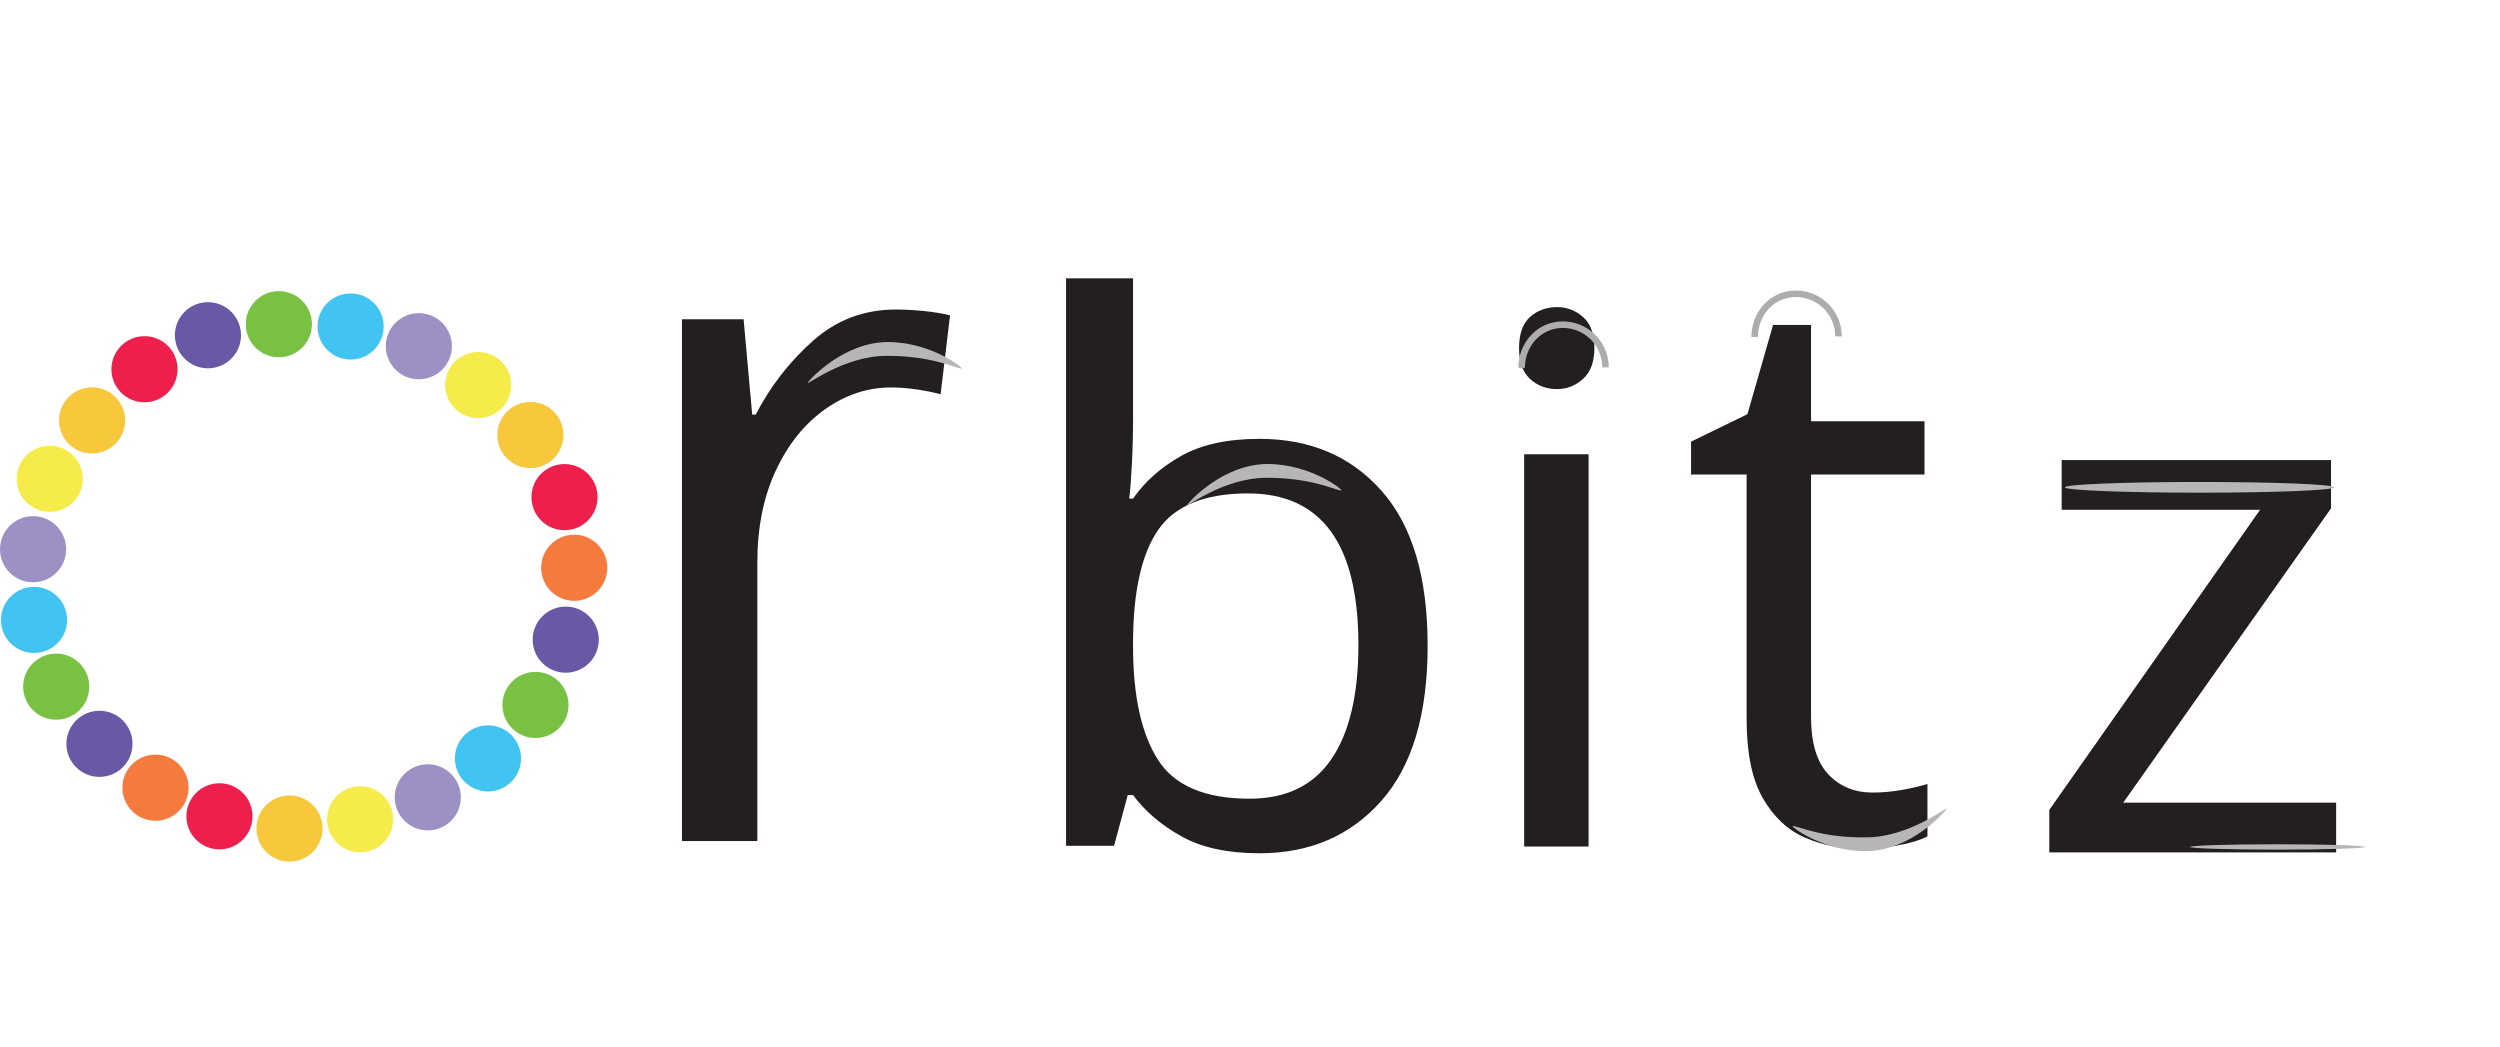
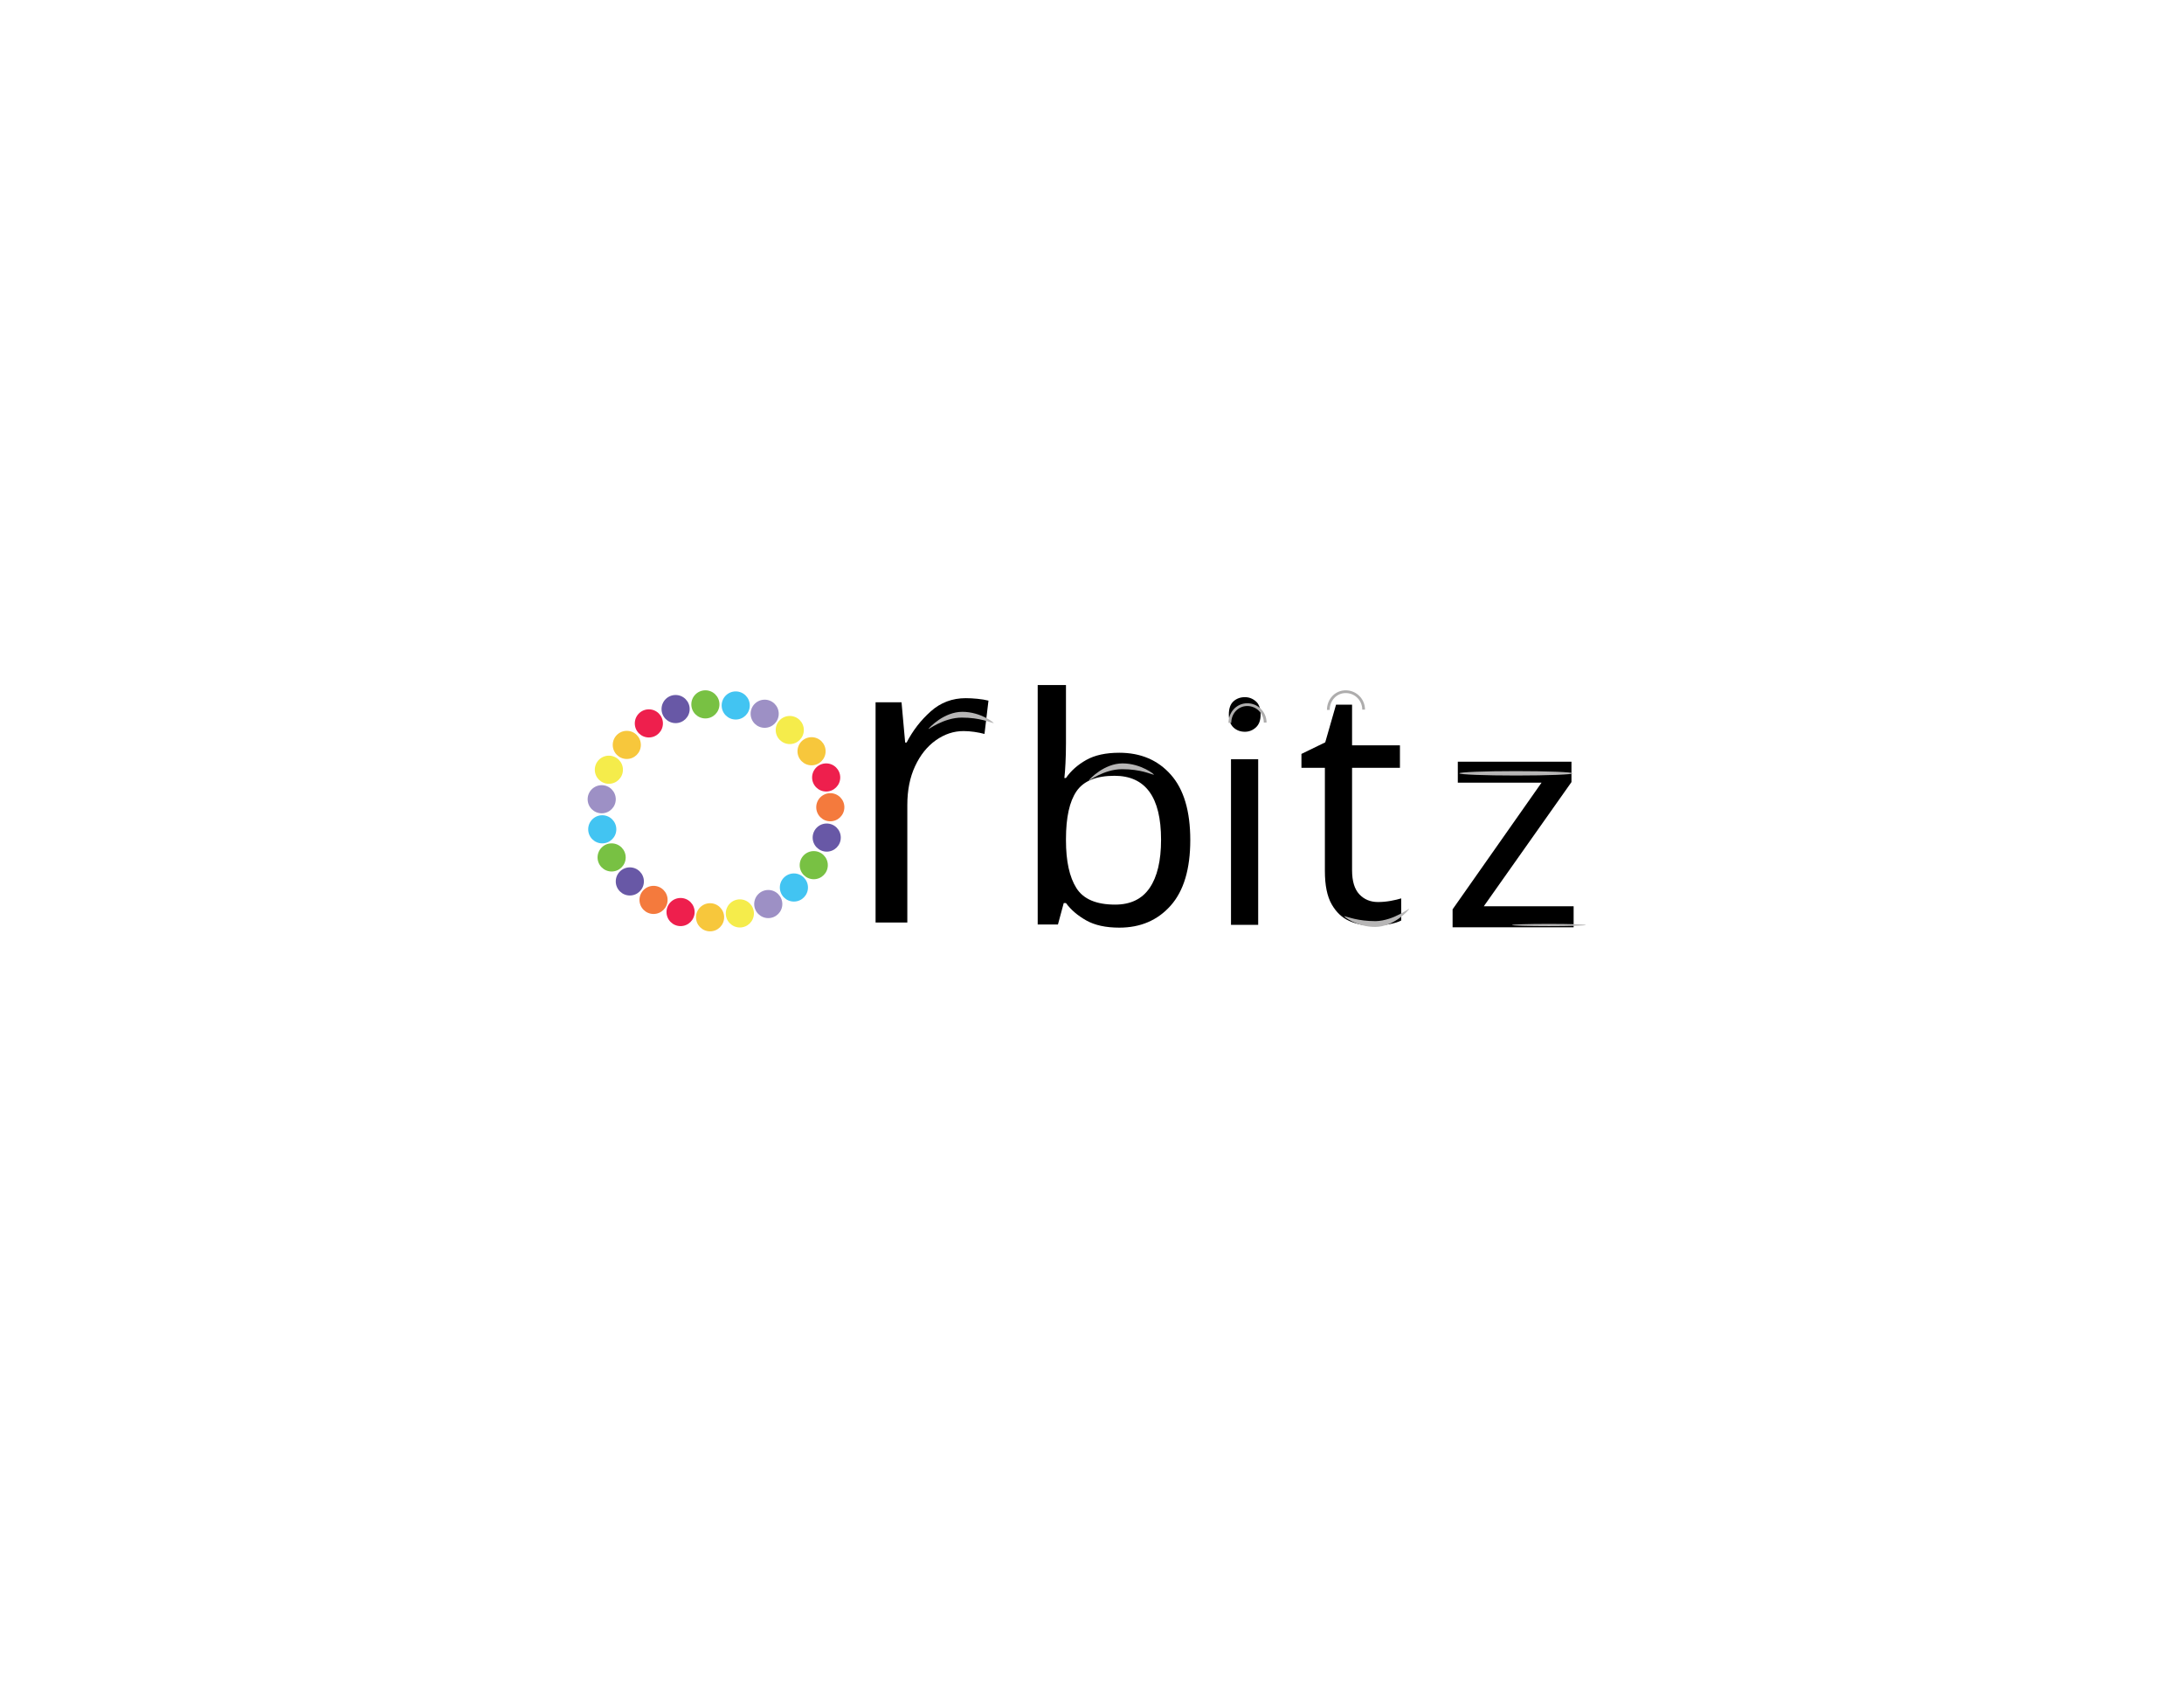
- <svg xmlns="http://www.w3.org/2000/svg" id="Layer_1" data-name="Layer 1" viewBox="0 0 382.55 160.12">
-   <defs>
-     <style>
-       .cls-1 {
-         fill: #f47a3d;
-       }
- 
-       .cls-2 {
-         fill: #f7c73c;
-       }
- 
-       .cls-3 {
-         fill: #ee1f4d;
-       }
- 
-       .cls-4 {
-         fill: #f5ec4b;
-       }
- 
-       .cls-5 {
-         fill: #6858a6;
-       }
- 
-       .cls-6 {
-         fill: #b7b6b6;
-       }
- 
-       .cls-7 {
-         fill: #9d90c5;
-       }
- 
-       .cls-8 {
-         fill: #42c4f2;
-       }
- 
-       .cls-9 {
-         fill: #78c143;
-       }
- 
-       .cls-10 {
-         fill: #231f20;
-         font-family: ArialRoundedMTBold, 'Arial Rounded MT Bold';
-         font-size: 112px;
-       }
- 
-       .cls-11 {
-         stroke: #231f20;
-       }
- 
-       .cls-11, .cls-12 {
-         fill: none;
-         stroke-miterlimit: 10;
-       }
- 
-       .cls-12 {
-         stroke: #aeadad;
-       }
-     </style>
-   </defs>
+ <svg xmlns="http://www.w3.org/2000/svg" version="1.1" id="Layer_1" x="0px" y="0px" viewBox="0 0 792 612" style="enable-background:new 0 0 792 612;" xml:space="preserve">
+   <style type="text/css">
+ 	.st0{fill:#78C143;}
+ 	.st1{fill:#42C4F2;}
+ 	.st2{fill:#EE1F4D;}
+ 	.st3{fill:#9D90C5;}
+ 	.st4{fill:#F7C73C;}
+ 	.st5{fill:#F5EC4B;}
+ 	.st6{fill:#6858A6;}
+ 	.st7{fill:#F47A3D;}
+ 	.st8{fill:none;}
+ 	.st9{font-family:'ArialRoundedMTBold';}
+ 	.st10{font-size:112px;}
+ 	.st11{fill:none;stroke:#000000;stroke-miterlimit:10;}
+ 	.st12{fill:#B7B6B6;}
+ 	.st13{fill:none;stroke:#AEADAD;stroke-miterlimit:10;}
+ </style>
  <g>
-     <circle class="cls-9" cx="42.67" cy="49.61" r="5.06" />
-     <circle class="cls-8" cx="53.65" cy="49.96" r="5.06" />
-     <circle class="cls-3" cx="86.38" cy="76.07" r="5.06" />
-     <circle class="cls-7" cx="5.06" cy="84.04" r="5.06" />
-     <circle class="cls-2" cx="14.09" cy="64.33" r="5.06" />
-     <circle class="cls-8" cx="5.21" cy="94.86" r="5.06" />
-     <circle class="cls-4" cx="7.61" cy="73.27" r="5.06" />
-     <circle class="cls-9" cx="8.6" cy="105.07" r="5.06" />
-     <circle class="cls-5" cx="31.82" cy="51.3" r="5.06" />
-     <circle class="cls-2" cx="81.16" cy="66.57" r="5.06" />
-     <circle class="cls-4" cx="73.17" cy="58.92" r="5.06" />
-     <circle class="cls-7" cx="64.09" cy="52.98" r="5.06" />
-     <circle class="cls-3" cx="22.11" cy="56.5" r="5.06" />
-     <circle class="cls-5" cx="15.22" cy="113.82" r="5.06" />
-     <circle class="cls-8" cx="74.67" cy="116.05" r="5.06" />
-     <circle class="cls-9" cx="81.94" cy="107.87" r="5.06" />
-     <circle class="cls-3" cx="33.58" cy="124.91" r="5.06" />
-     <circle class="cls-7" cx="65.46" cy="122.01" r="5.06" />
-     <circle class="cls-1" cx="23.79" cy="120.53" r="5.06" />
-     <circle class="cls-4" cx="55.11" cy="125.37" r="5.06" />
-     <circle class="cls-2" cx="44.3" cy="126.78" r="5.06" />
-     <circle class="cls-5" cx="86.57" cy="97.88" r="5.06" />
-     <circle class="cls-1" cx="87.87" cy="86.88" r="5.06" />
-   </g>
-   <text class="cls-10" transform="translate(93.22 128.7) scale(1.17 1.33)">
-     <tspan x="0" y="0">r</tspan>
-   </text>
-   <text class="cls-10" transform="translate(223.71 129.54)">
-     <tspan x="0" y="0">i</tspan>
-   </text>
-   <text class="cls-10" transform="translate(153.23 129.42) scale(1.04 1.02)">
-     <tspan x="0" y="0">b</tspan>
-   </text>
-   <line class="cls-11" x1="111.25" y1="83.61" x2="111.25" y2="83.32" />
-   <path class="cls-6" d="M147.13,56.41c.63,.11-4.55-4.07-11.26-4.07s-11.97,5.68-12.28,6.24,5.43-4.13,12.14-4.13,10.2,1.76,11.4,1.97Z" />
-   <path class="cls-12" d="M232.84,56.29c0-3.6,2.69-6.61,6.3-6.61s6.53,2.92,6.53,6.53" />
-   <g>
-     <text class="cls-10" transform="translate(309.21 130.43)">
-       <tspan x="0" y="0">z</tspan>
-     </text>
-     <ellipse class="cls-6" cx="336.57" cy="74.57" rx="20.6" ry=".82" />
-     <ellipse class="cls-6" cx="348.51" cy="129.6" rx="13.37" ry=".41" />
-   </g>
-   <path class="cls-6" d="M205.23,75.07c.63,.11-4.55-4.07-11.26-4.07s-11.97,5.68-12.28,6.24,5.43-4.13,12.14-4.13,10.2,1.76,11.4,1.97Z" />
-   <g>
-     <text class="cls-10" transform="translate(256.97 128.7) scale(1 1.07)">
-       <tspan x="0" y="0">t</tspan>
-     </text>
-     <path class="cls-12" d="M268.5,51.56c0-3.6,2.69-6.61,6.3-6.61s6.53,2.92,6.53,6.53" />
-     <path class="cls-6" d="M274.35,126.38c-.63-.1,4.63,3.99,11.34,3.86s11.86-5.9,12.16-6.47-5.36,4.23-12.07,4.36-10.23-1.57-11.43-1.75Z" />
+     <g>
+       <circle class="st0" cx="255.8" cy="255.4" r="5.1" />
+       <circle class="st1" cx="266.8" cy="255.8" r="5.1" />
+       <circle class="st2" cx="299.6" cy="281.9" r="5.1" />
+       <circle class="st3" cx="218.2" cy="289.8" r="5.1" />
+       <circle class="st4" cx="227.3" cy="270.1" r="5.1" />
+       <circle class="st1" cx="218.4" cy="300.7" r="5.1" />
+       <circle class="st5" cx="220.8" cy="279.1" r="5.1" />
+       <circle class="st0" cx="221.8" cy="310.9" r="5.1" />
+       <circle class="st6" cx="245" cy="257.1" r="5.1" />
+       <circle class="st4" cx="294.3" cy="272.4" r="5.1" />
+       <circle class="st5" cx="286.4" cy="264.7" r="5.1" />
+       <circle class="st3" cx="277.3" cy="258.8" r="5.1" />
+       <circle class="st2" cx="235.3" cy="262.3" r="5.1" />
+       <circle class="st6" cx="228.4" cy="319.6" r="5.1" />
+       <circle class="st1" cx="287.9" cy="321.8" r="5.1" />
+       <circle class="st0" cx="295.1" cy="313.7" r="5.1" />
+       <circle class="st2" cx="246.8" cy="330.7" r="5.1" />
+       <circle class="st3" cx="278.6" cy="327.8" r="5.1" />
+       <circle class="st7" cx="237" cy="326.3" r="5.1" />
+       <circle class="st5" cx="268.3" cy="331.2" r="5.1" />
+       <circle class="st4" cx="257.5" cy="332.6" r="5.1" />
+       <circle class="st6" cx="299.8" cy="303.7" r="5.1" />
+       <circle class="st7" cx="301.1" cy="292.7" r="5.1" />
+     </g>
+     <rect x="306.4" y="253" class="st8" width="58.7" height="88.3" />
+     <text transform="matrix(1.1676 0 0 1.33 306.4063 334.4896)" class="st9 st10">r</text>
+     <rect x="436.9" y="253.8" class="st8" width="58" height="89.3" />
+     <text transform="matrix(1 0 0 1 436.8892 335.3323)" class="st9 st10">i</text>
+     <rect x="366.4" y="253.7" class="st8" width="75.2" height="90.2" />
+     <text transform="matrix(1.04 0 0 1.02 366.4109 335.2096)" class="st9 st10">b</text>
+     <line class="st11" x1="324.4" y1="289.4" x2="324.4" y2="289.1" />
+     <path class="st12" d="M360.3,262.2c0.6,0.1-4.6-4.1-11.3-4.1c-6.7,0-12,5.7-12.3,6.2c-0.3,0.5,5.4-4.1,12.1-4.1   S359.1,262,360.3,262.2z" />
+     <path class="st13" d="M446,262.1c0-3.6,2.7-6.6,6.3-6.6c3.6,0,6.5,2.9,6.5,6.5" />
+     <g>
+       <rect x="522.4" y="254.7" class="st8" width="73.3" height="94.2" />
+       <text transform="matrix(1 0 0 1 522.3896 336.22)" class="st9 st10">z</text>
+       <ellipse class="st12" cx="549.8" cy="280.4" rx="20.6" ry="0.8" />
+       <ellipse class="st12" cx="561.7" cy="335.4" rx="13.4" ry="0.4" />
+     </g>
+     <path class="st12" d="M418.4,280.9c0.6,0.1-4.6-4.1-11.3-4.1c-6.7,0-12,5.7-12.3,6.2c-0.3,0.5,5.4-4.1,12.1-4.1   C413.7,278.9,417.2,280.7,418.4,280.9z" />
+     <g>
+       <rect x="470.2" y="253" class="st8" width="73.3" height="90.2" />
+       <text transform="matrix(1 0 0 1.07 470.1545 334.4917)" class="st9 st10">t</text>
+       <path class="st13" d="M481.7,257.4c0-3.6,2.7-6.6,6.3-6.6c3.6,0,6.5,2.9,6.5,6.5" />
+       <path class="st12" d="M487.5,332.2c-0.6-0.1,4.6,4,11.3,3.9c6.7-0.1,11.9-5.9,12.2-6.5c0.3-0.6-5.4,4.2-12.1,4.4    C492.3,334,488.7,332.4,487.5,332.2z" />
+     </g>
  </g>
</svg>
